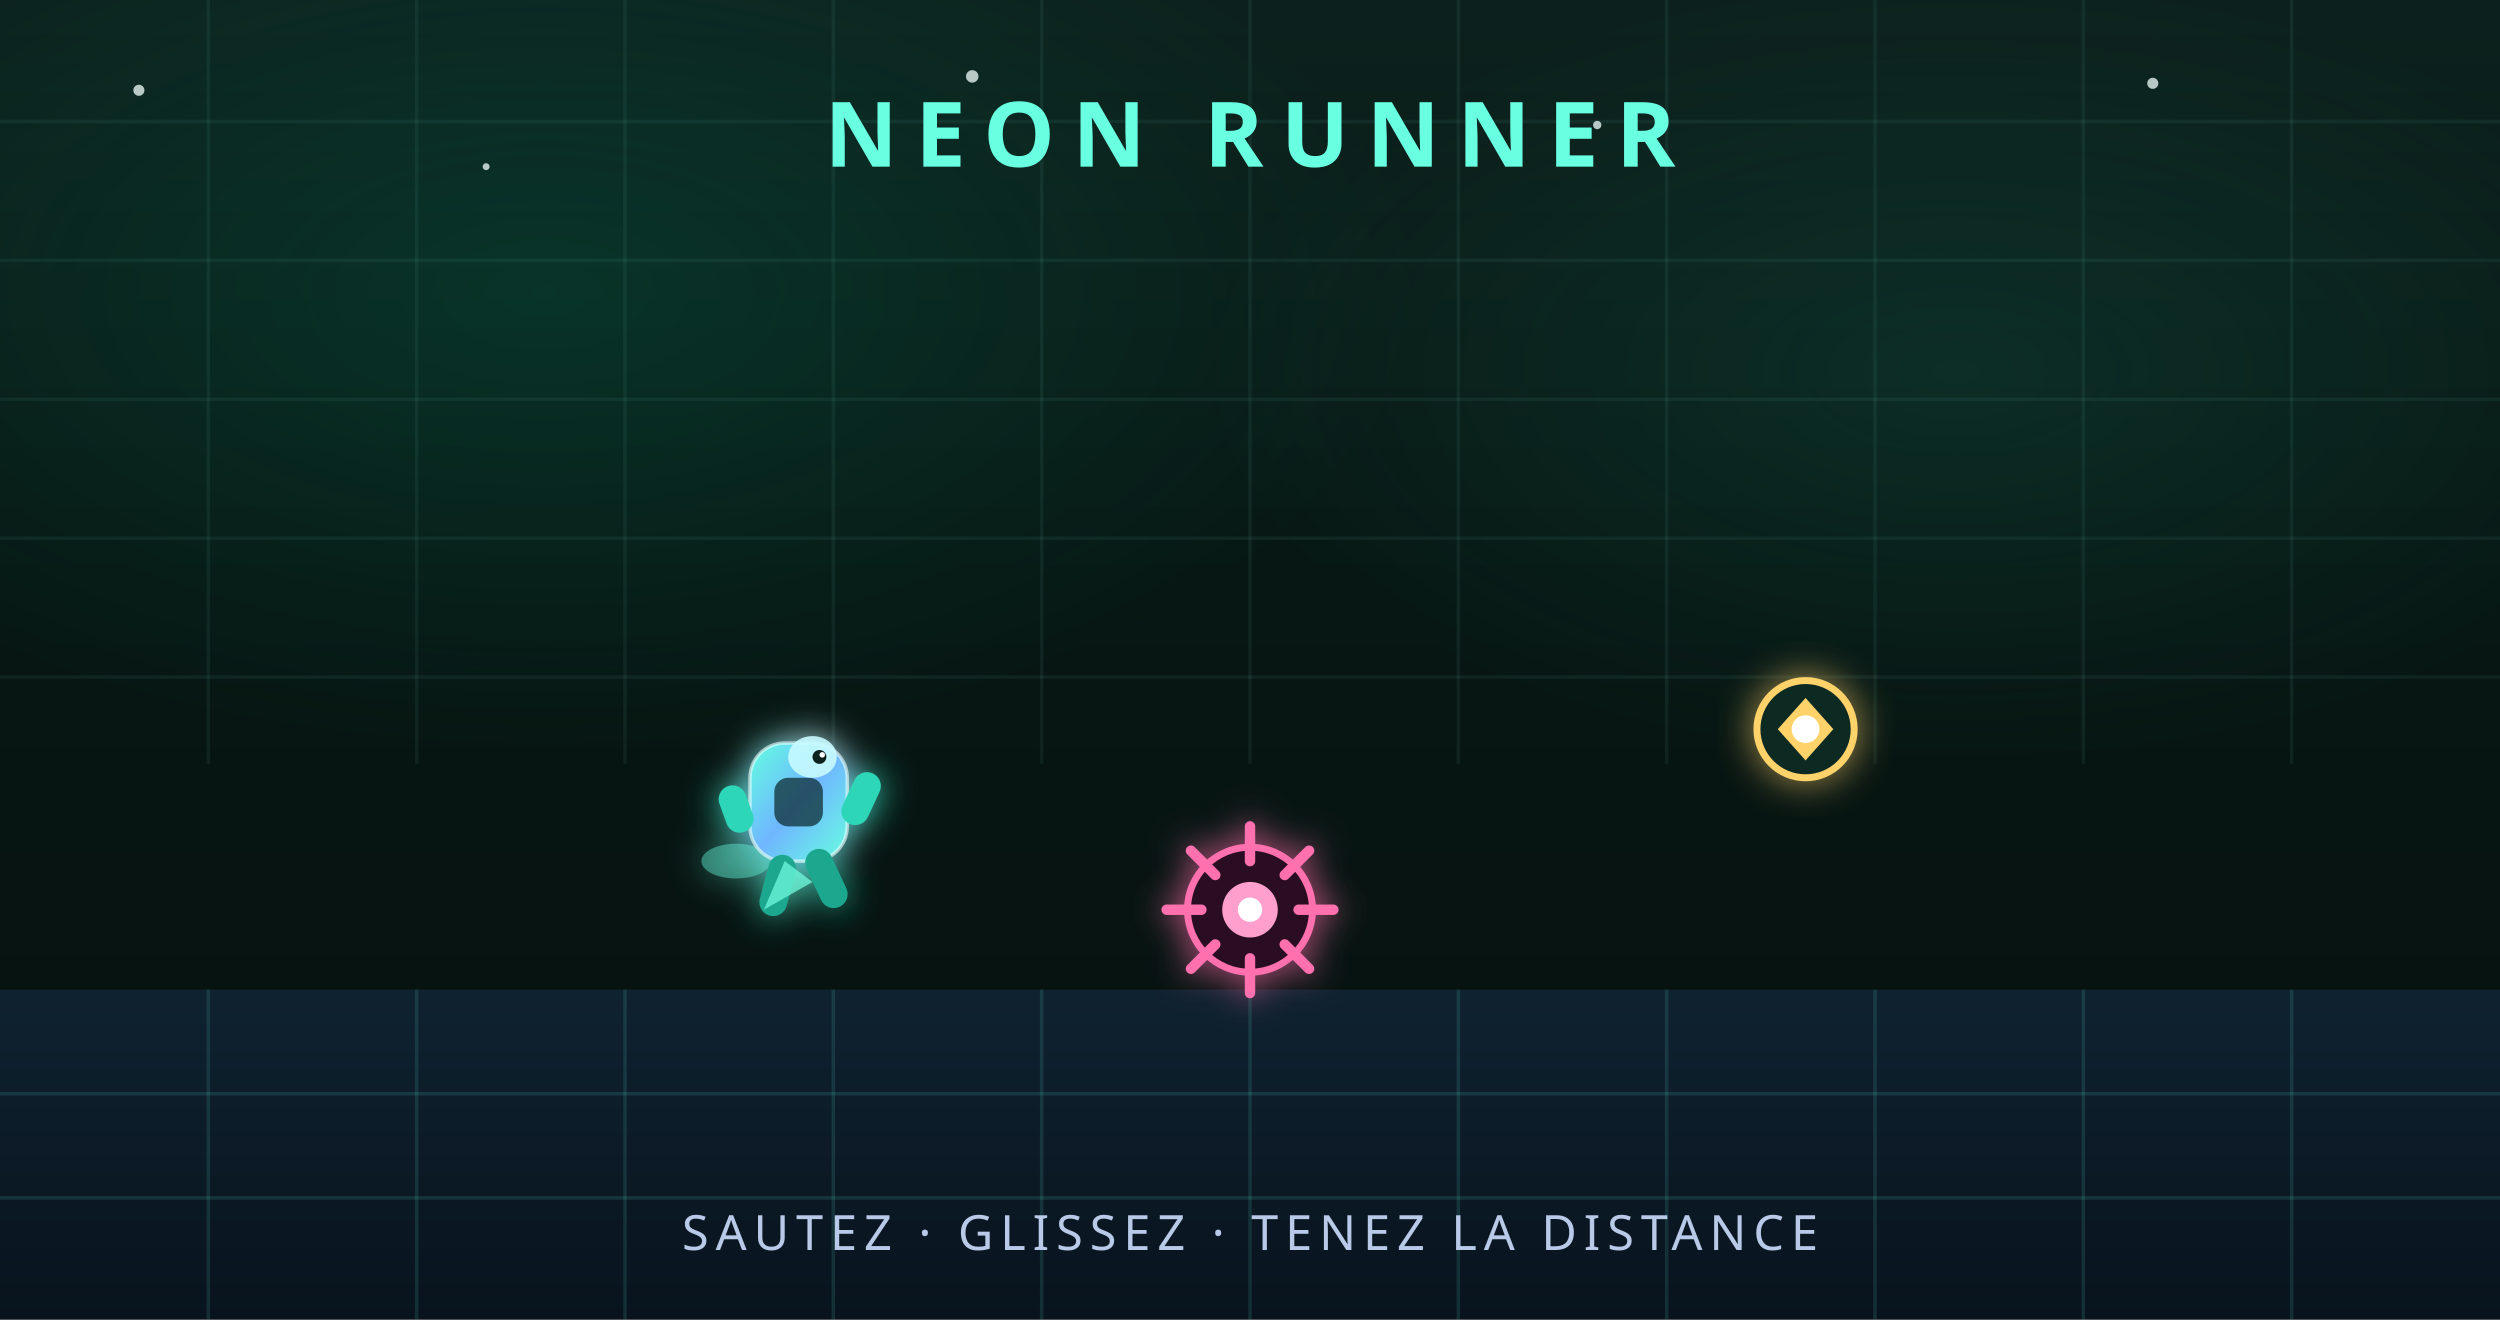
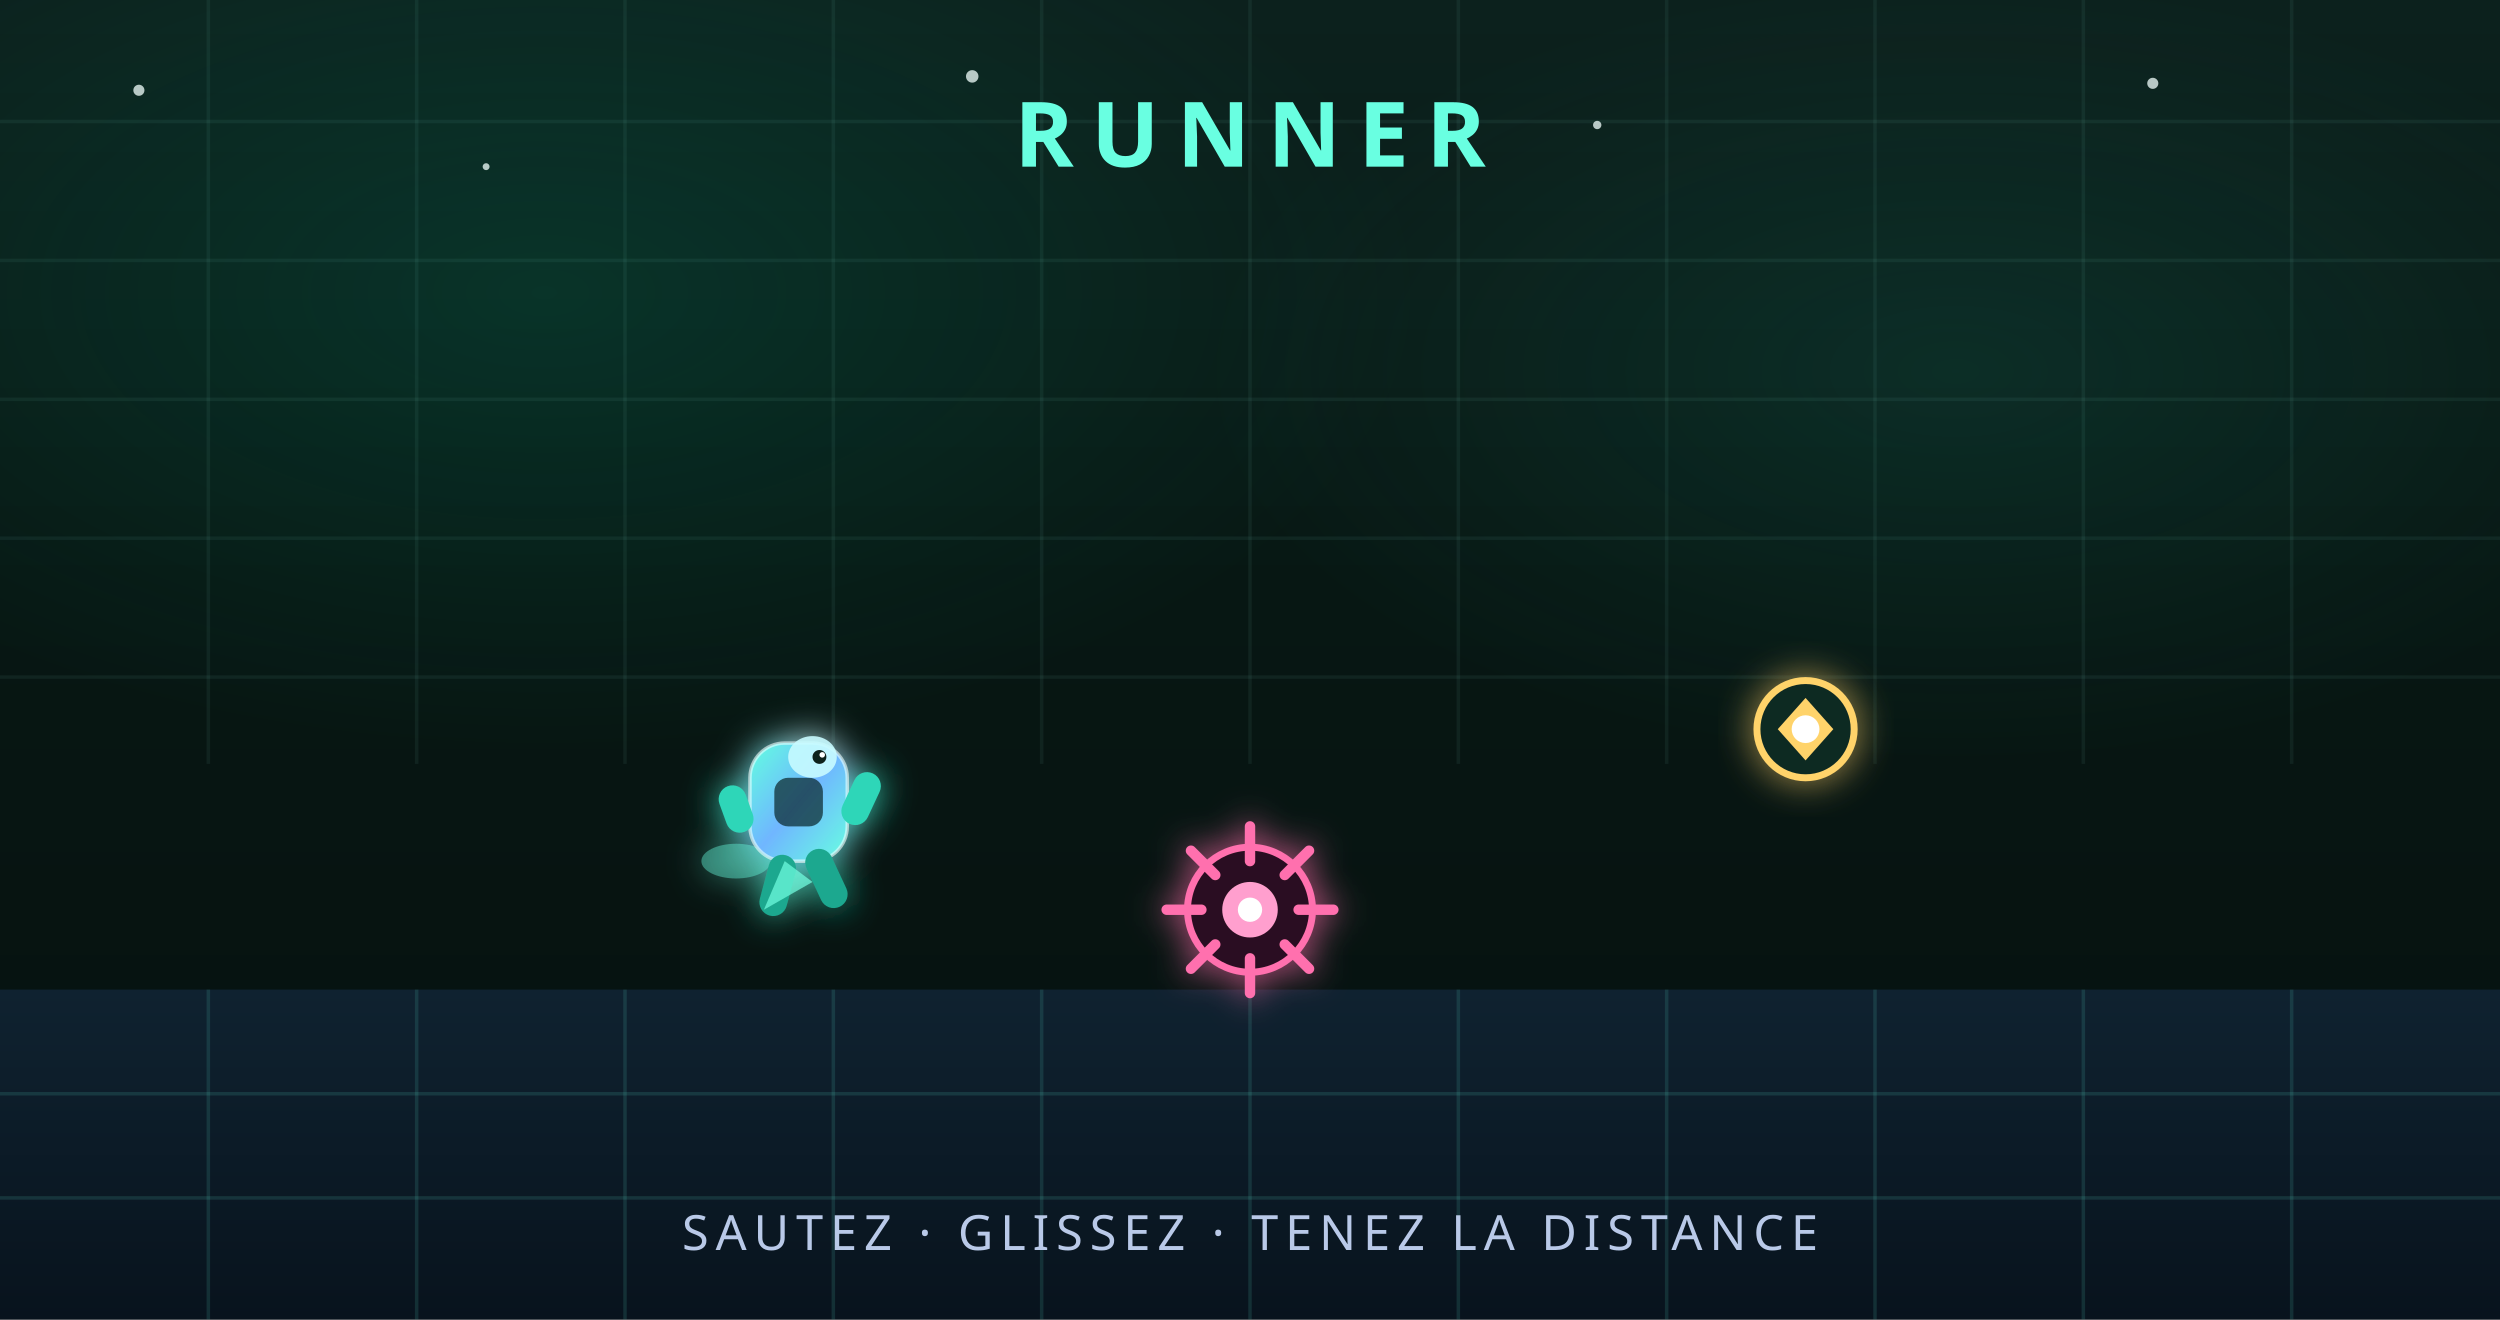
<svg xmlns="http://www.w3.org/2000/svg" viewBox="0 0 720 380" role="img" aria-labelledby="title desc">
  <defs>
    <linearGradient id="bg" x1="0" y1="0" x2="0" y2="1">
      <stop offset="0" stop-color="#0c211d" />
      <stop offset="0.45" stop-color="#071713" />
      <stop offset="1" stop-color="#06100f" />
    </linearGradient>
    <radialGradient id="neb1" cx="22%" cy="22%" r="35%">
      <stop offset="0" stop-color="#00e0a5" stop-opacity="0.12" />
      <stop offset="1" stop-color="#00e0a5" stop-opacity="0" />
    </radialGradient>
    <radialGradient id="neb2" cx="78%" cy="28%" r="30%">
      <stop offset="0" stop-color="#24b99b" stop-opacity="0.12" />
      <stop offset="1" stop-color="#24b99b" stop-opacity="0" />
    </radialGradient>
    <linearGradient id="ground" x1="0" y1="0" x2="0" y2="1">
      <stop offset="0" stop-color="#0f2230" />
      <stop offset="1" stop-color="#08131d" />
    </linearGradient>
    <linearGradient id="runner" x1="0" y1="0" x2="1" y2="1">
      <stop offset="0" stop-color="#62ffe0" />
      <stop offset="0.5" stop-color="#6fb6ff" />
      <stop offset="1" stop-color="#69ffe1" />
    </linearGradient>
    <filter id="glow" x="-40%" y="-40%" width="180%" height="180%">
      <feGaussianBlur stdDeviation="5" result="b" />
      <feMerge>
        <feMergeNode in="b" />
        <feMergeNode in="SourceGraphic" />
      </feMerge>
    </filter>
  </defs>
  <rect width="720" height="380" fill="url(#bg)" />
  <rect width="720" height="380" fill="url(#neb1)" />
  <rect width="720" height="380" fill="url(#neb2)" />
  <g stroke="#9bfff0" stroke-opacity="0.06" stroke-width="1">
    <path d="M0 35H720M0 75H720M0 115H720M0 155H720M0 195H720" />
    <path d="M60 0V220M120 0V220M180 0V220M240 0V220M300 0V220M360 0V220M420 0V220M480 0V220M540 0V220M600 0V220M660 0V220" />
  </g>
  <g fill="#f2fffc" opacity="0.75">
    <circle cx="40" cy="26" r="1.6" />
    <circle cx="140" cy="48" r="1" />
    <circle cx="280" cy="22" r="1.8" />
    <circle cx="460" cy="36" r="1.2" />
    <circle cx="620" cy="24" r="1.6" />
  </g>
-   <text x="360" y="48" text-anchor="middle" fill="#69ffe1" font-family="system-ui,'Space Grotesk',sans-serif" font-weight="800" font-size="26" letter-spacing="5">NEON RUNNER</text>
+   <text x="360" y="48" text-anchor="middle" fill="#69ffe1" font-family="system-ui,'Space Grotesk',sans-serif" font-weight="800" font-size="26" letter-spacing="5">RUNNER</text>
  <rect x="0" y="285" width="720" height="95" fill="url(#ground)" />
  <line x1="0" y1="285" x2="720" y2="285" stroke="#69ffe1" stroke-width="3" filter="url(#glow)" opacity="0.8" />
  <g stroke="#69ffe1" stroke-opacity="0.12" stroke-width="1">
    <path d="M0 315H720M0 345H720" />
    <path d="M60 285v95M120 285v95M180 285v95M240 285v95M300 285v95M360 285v95M420 285v95M480 285v95M540 285v95M600 285v95M660 285v95" />
  </g>
  <g transform="translate(360,262)" filter="url(#glow)">
    <circle cx="0" cy="0" r="18" fill="#2a1020" stroke="#ff6fae" stroke-width="2" />
    <g stroke="#ff6fae" stroke-width="3" stroke-linecap="round">
      <line x1="0" y1="-24" x2="0" y2="-14" />
      <line x1="0" y1="14" x2="0" y2="24" />
      <line x1="-24" y1="0" x2="-14" y2="0" />
      <line x1="14" y1="0" x2="24" y2="0" />
      <line x1="-17" y1="-17" x2="-10" y2="-10" />
      <line x1="10" y1="10" x2="17" y2="17" />
      <line x1="17" y1="-17" x2="10" y2="-10" />
      <line x1="-10" y1="10" x2="-17" y2="17" />
    </g>
    <circle cx="0" cy="0" r="8" fill="#ff9fce" />
    <circle cx="0" cy="0" r="3.5" fill="#fff" />
  </g>
  <g transform="translate(520,210)" filter="url(#glow)">
    <circle cx="0" cy="0" r="14" fill="#0f2a24" stroke="#ffd36b" stroke-width="2" />
    <polygon points="0,-9 8,0 0,9 -8,0" fill="#ffd36b" />
    <circle cx="0" cy="0" r="4" fill="#fff" />
  </g>
  <g transform="translate(230,220)" filter="url(#glow)">
    <ellipse cx="-18" cy="28" rx="10" ry="5" fill="#69ffe1" fill-opacity="0.4" />
    <rect x="-14" y="-6" width="28" height="34" rx="10" fill="url(#runner)" stroke="#eaffff" stroke-opacity="0.6" />
    <rect x="-7" y="4" width="14" height="14" rx="4" fill="#0b2628" fill-opacity="0.7" />
    <ellipse cx="4" cy="-2" rx="7" ry="6" fill="#c8fbff" fill-opacity="0.9" />
    <circle cx="6" cy="-2" r="2" fill="#10201c" />
    <circle cx="6.8" cy="-2.6" r="0.8" fill="#fff" />
    <rect x="-22" y="6" width="8" height="14" rx="4" fill="#2dd6b8" transform="rotate(-20 -18 13)" />
    <rect x="14" y="2" width="8" height="16" rx="4" fill="#2dd6b8" transform="rotate(25 18 10)" />
    <rect x="-10" y="26" width="8" height="18" rx="4" fill="#1fa88f" transform="rotate(15 -6 35)" />
    <rect x="4" y="24" width="8" height="18" rx="4" fill="#1fa88f" transform="rotate(-25 8 33)" />
    <path d="M-4 28 L-10 42 L4 34 Z" fill="#73ffe2" fill-opacity="0.7" />
  </g>
  <text x="360" y="360" text-anchor="middle" fill="#b9c9e8" font-family="system-ui,'Space Grotesk',sans-serif" font-size="14" letter-spacing="2">SAUTEZ · GLISSEZ · TENEZ LA DISTANCE</text>
</svg>
